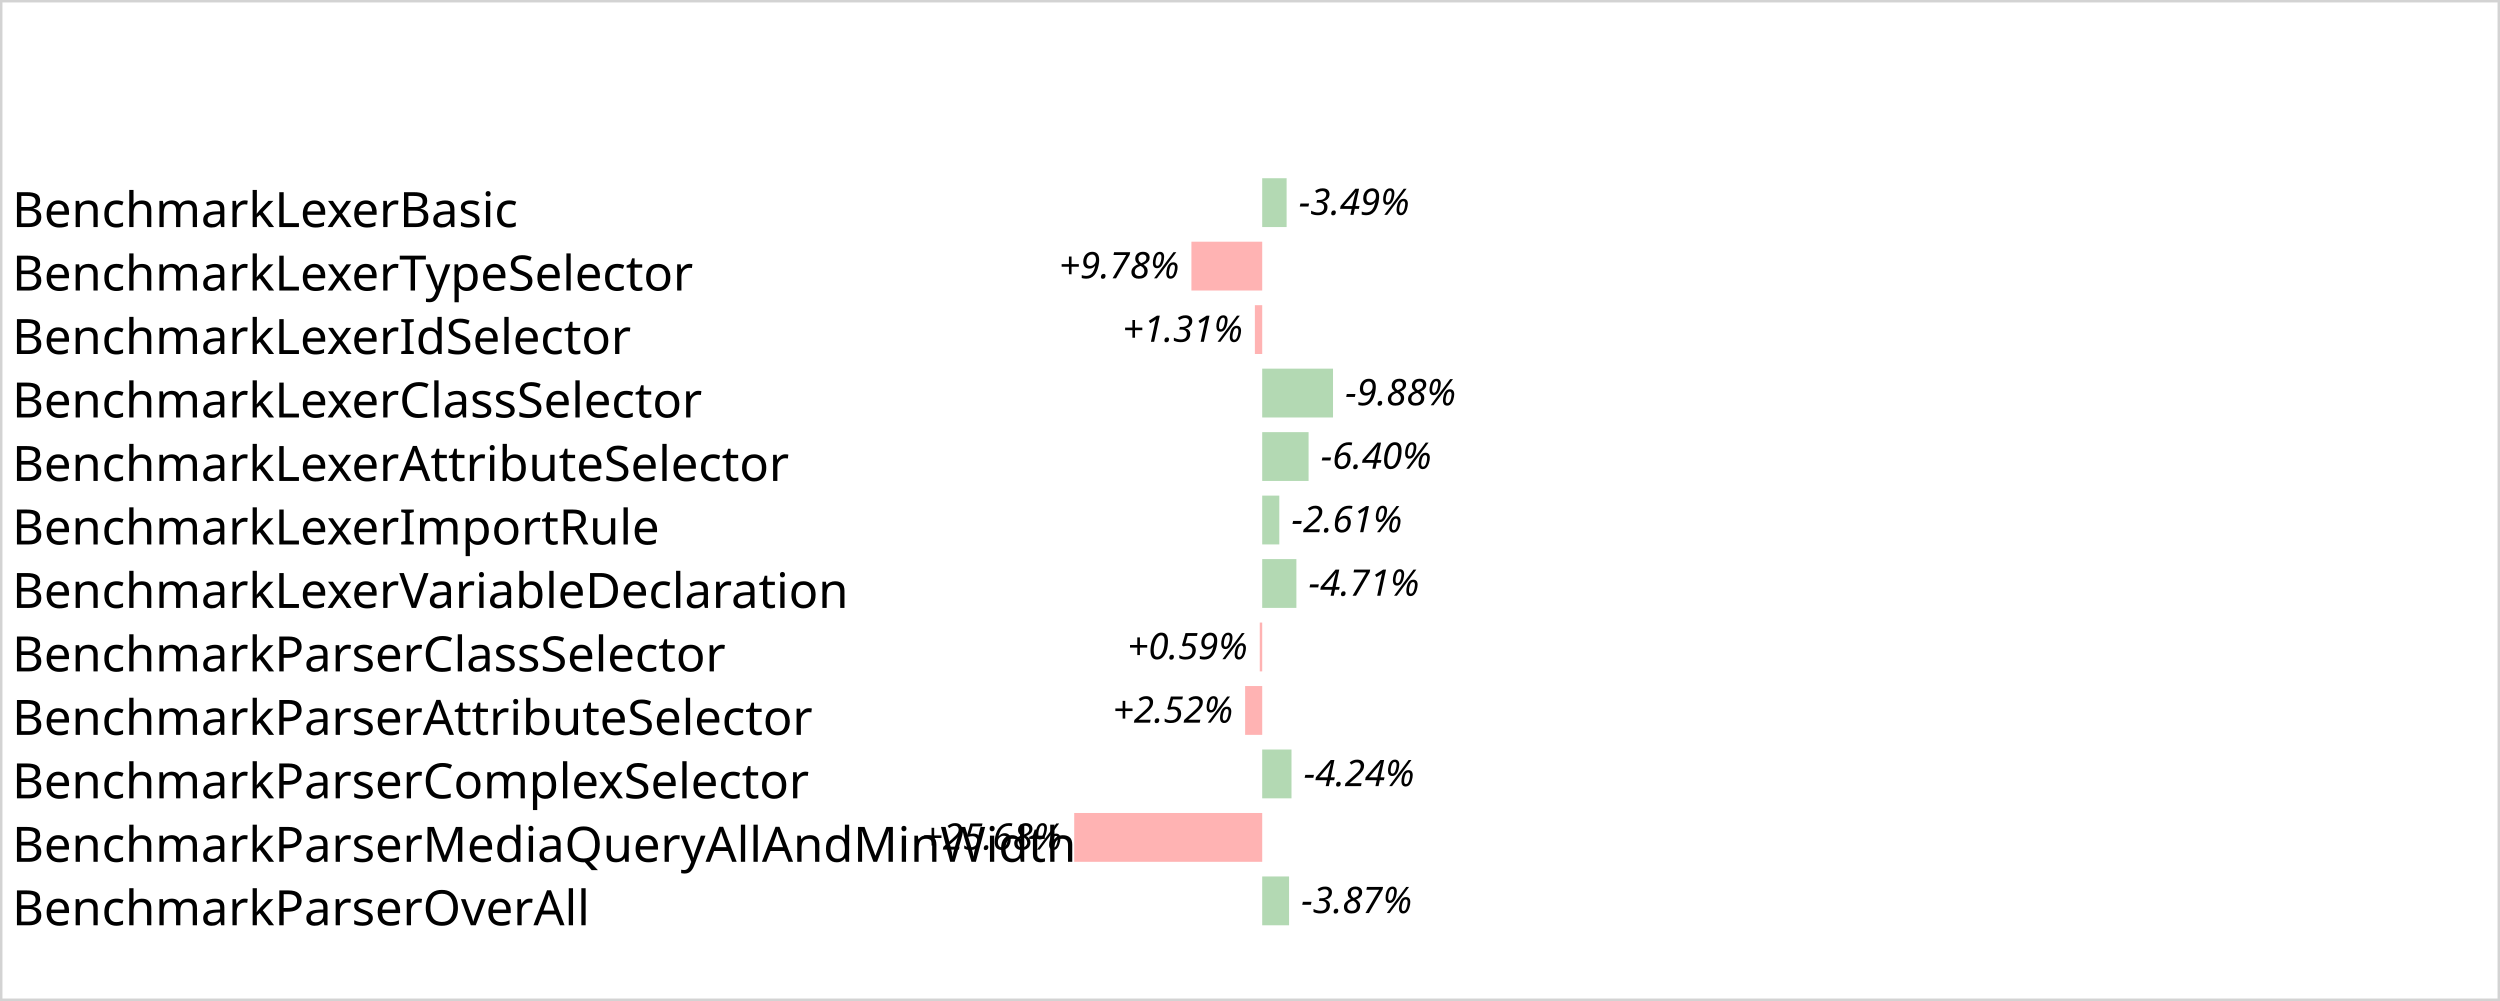
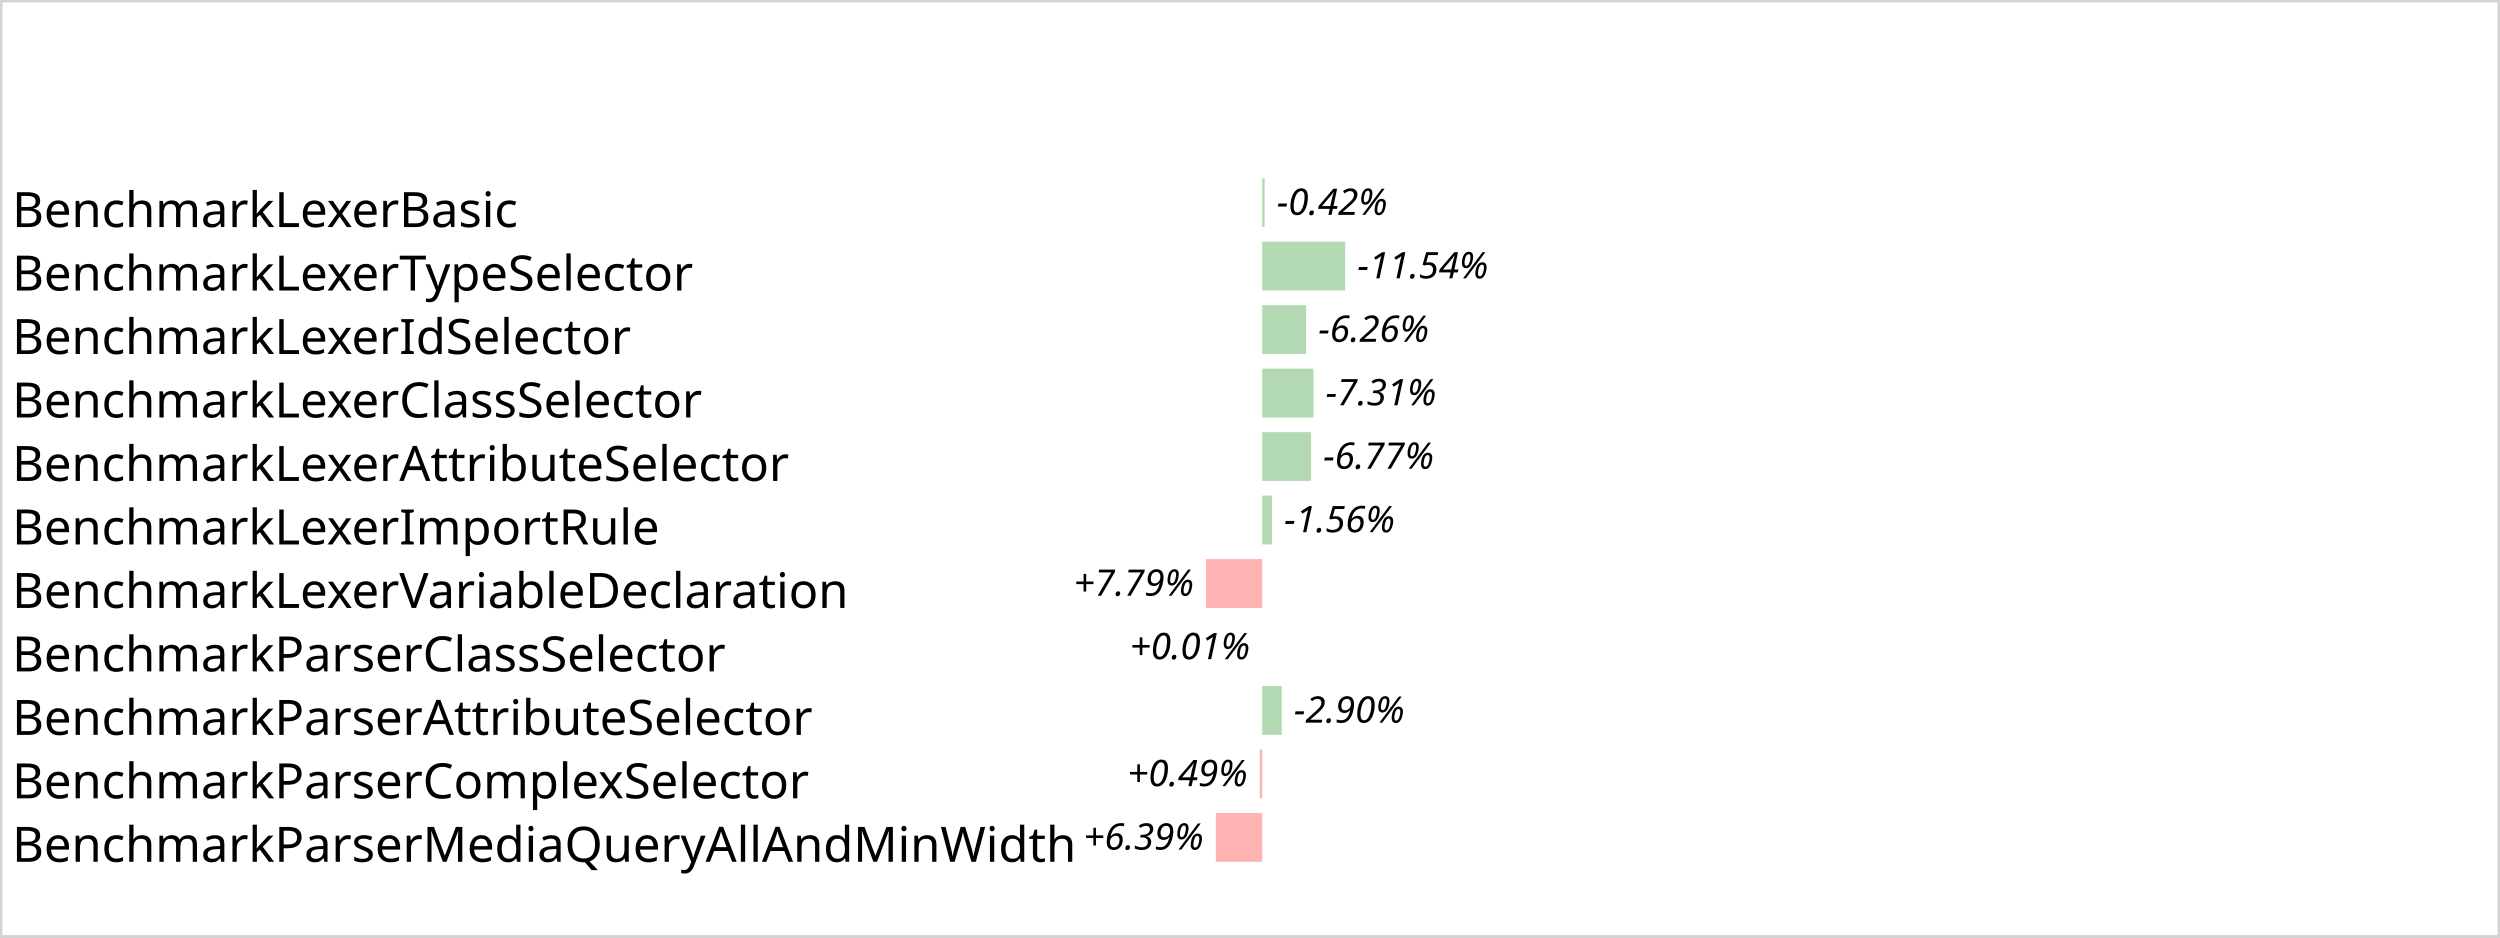
- <svg xmlns="http://www.w3.org/2000/svg" width="1024" height="410">
-   <rect x="0" y="0" width="1024" height="410" style="fill:white;stroke-width:2px;stroke:lightgray" />
+ <svg xmlns="http://www.w3.org/2000/svg" width="1024" height="384">
+   <rect x="0" y="0" width="1024" height="384" style="fill:white;stroke-width:2px;stroke:lightgray" />
  <g style="font-size:20px;font-family:sans-serif">
    <text x="5" y="5" style="font-size:150%" />
    <g style="font-style:italic;font-size:75%">
-       <rect x="517" y="73" width="10" height="20" style="fill-opacity:0.3;fill:green" />
-       <text x="532" y="88" style="text-anchor:start">-3.49%</text>
+       <rect x="517" y="73" width="1" height="20" style="fill-opacity:0.3;fill:green" />
+       <text x="523" y="88" style="text-anchor:start">-0.42%</text>
    </g>
    <text x="5" y="93" style="text-anchor:start">BenchmarkLexerBasic</text>
    <g style="font-style:italic;font-size:75%">
-       <rect x="488" y="99" width="29" height="20" style="fill-opacity:0.3;fill:red" />
-       <text x="483" y="114" style="text-anchor:end">+9.78%</text>
+       <rect x="517" y="99" width="34" height="20" style="fill-opacity:0.3;fill:green" />
+       <text x="556" y="114" style="text-anchor:start">-11.54%</text>
    </g>
    <text x="5" y="119" style="text-anchor:start">BenchmarkLexerTypeSelector</text>
    <g style="font-style:italic;font-size:75%">
-       <rect x="514" y="125" width="3" height="20" style="fill-opacity:0.3;fill:red" />
-       <text x="509" y="140" style="text-anchor:end">+1.31%</text>
+       <rect x="517" y="125" width="18" height="20" style="fill-opacity:0.3;fill:green" />
+       <text x="540" y="140" style="text-anchor:start">-6.26%</text>
    </g>
    <text x="5" y="145" style="text-anchor:start">BenchmarkLexerIdSelector</text>
    <g style="font-style:italic;font-size:75%">
-       <rect x="517" y="151" width="29" height="20" style="fill-opacity:0.3;fill:green" />
-       <text x="551" y="166" style="text-anchor:start">-9.88%</text>
+       <rect x="517" y="151" width="21" height="20" style="fill-opacity:0.3;fill:green" />
+       <text x="543" y="166" style="text-anchor:start">-7.31%</text>
    </g>
    <text x="5" y="171" style="text-anchor:start">BenchmarkLexerClassSelector</text>
    <g style="font-style:italic;font-size:75%">
-       <rect x="517" y="177" width="19" height="20" style="fill-opacity:0.3;fill:green" />
-       <text x="541" y="192" style="text-anchor:start">-6.40%</text>
+       <rect x="517" y="177" width="20" height="20" style="fill-opacity:0.3;fill:green" />
+       <text x="542" y="192" style="text-anchor:start">-6.77%</text>
    </g>
    <text x="5" y="197" style="text-anchor:start">BenchmarkLexerAttributeSelector</text>
    <g style="font-style:italic;font-size:75%">
-       <rect x="517" y="203" width="7" height="20" style="fill-opacity:0.3;fill:green" />
-       <text x="529" y="218" style="text-anchor:start">-2.61%</text>
+       <rect x="517" y="203" width="4" height="20" style="fill-opacity:0.3;fill:green" />
+       <text x="526" y="218" style="text-anchor:start">-1.56%</text>
    </g>
    <text x="5" y="223" style="text-anchor:start">BenchmarkLexerImportRule</text>
    <g style="font-style:italic;font-size:75%">
-       <rect x="517" y="229" width="14" height="20" style="fill-opacity:0.3;fill:green" />
-       <text x="536" y="244" style="text-anchor:start">-4.71%</text>
+       <rect x="494" y="229" width="23" height="20" style="fill-opacity:0.3;fill:red" />
+       <text x="489" y="244" style="text-anchor:end">+7.79%</text>
    </g>
    <text x="5" y="249" style="text-anchor:start">BenchmarkLexerVariableDeclaration</text>
    <g style="font-style:italic;font-size:75%">
-       <rect x="516" y="255" width="1" height="20" style="fill-opacity:0.3;fill:red" />
-       <text x="511" y="270" style="text-anchor:end">+0.59%</text>
+       <rect x="517" y="255" width="0" height="20" style="fill-opacity:0.3;fill:red" />
+       <text x="512" y="270" style="text-anchor:end">+0.01%</text>
    </g>
    <text x="5" y="275" style="text-anchor:start">BenchmarkParserClassSelector</text>
    <g style="font-style:italic;font-size:75%">
-       <rect x="510" y="281" width="7" height="20" style="fill-opacity:0.3;fill:red" />
-       <text x="505" y="296" style="text-anchor:end">+2.52%</text>
+       <rect x="517" y="281" width="8" height="20" style="fill-opacity:0.3;fill:green" />
+       <text x="530" y="296" style="text-anchor:start">-2.90%</text>
    </g>
    <text x="5" y="301" style="text-anchor:start">BenchmarkParserAttributeSelector</text>
    <g style="font-style:italic;font-size:75%">
-       <rect x="517" y="307" width="12" height="20" style="fill-opacity:0.3;fill:green" />
-       <text x="534" y="322" style="text-anchor:start">-4.24%</text>
+       <rect x="516" y="307" width="1" height="20" style="fill-opacity:0.3;fill:red" />
+       <text x="511" y="322" style="text-anchor:end">+0.49%</text>
    </g>
    <text x="5" y="327" style="text-anchor:start">BenchmarkParserComplexSelector</text>
    <g style="font-style:italic;font-size:75%">
-       <rect x="440" y="333" width="77" height="20" style="fill-opacity:0.3;fill:red" />
-       <text x="435" y="348" style="text-anchor:end">+25.68%</text>
+       <rect x="498" y="333" width="19" height="20" style="fill-opacity:0.3;fill:red" />
+       <text x="493" y="348" style="text-anchor:end">+6.39%</text>
    </g>
    <text x="5" y="353" style="text-anchor:start">BenchmarkParserMediaQueryAllAndMinWidth</text>
-     <g style="font-style:italic;font-size:75%">
-       <rect x="517" y="359" width="11" height="20" style="fill-opacity:0.3;fill:green" />
-       <text x="533" y="374" style="text-anchor:start">-3.87%</text>
-     </g>
-     <text x="5" y="379" style="text-anchor:start">BenchmarkParserOverAll</text>
  </g>
</svg>
